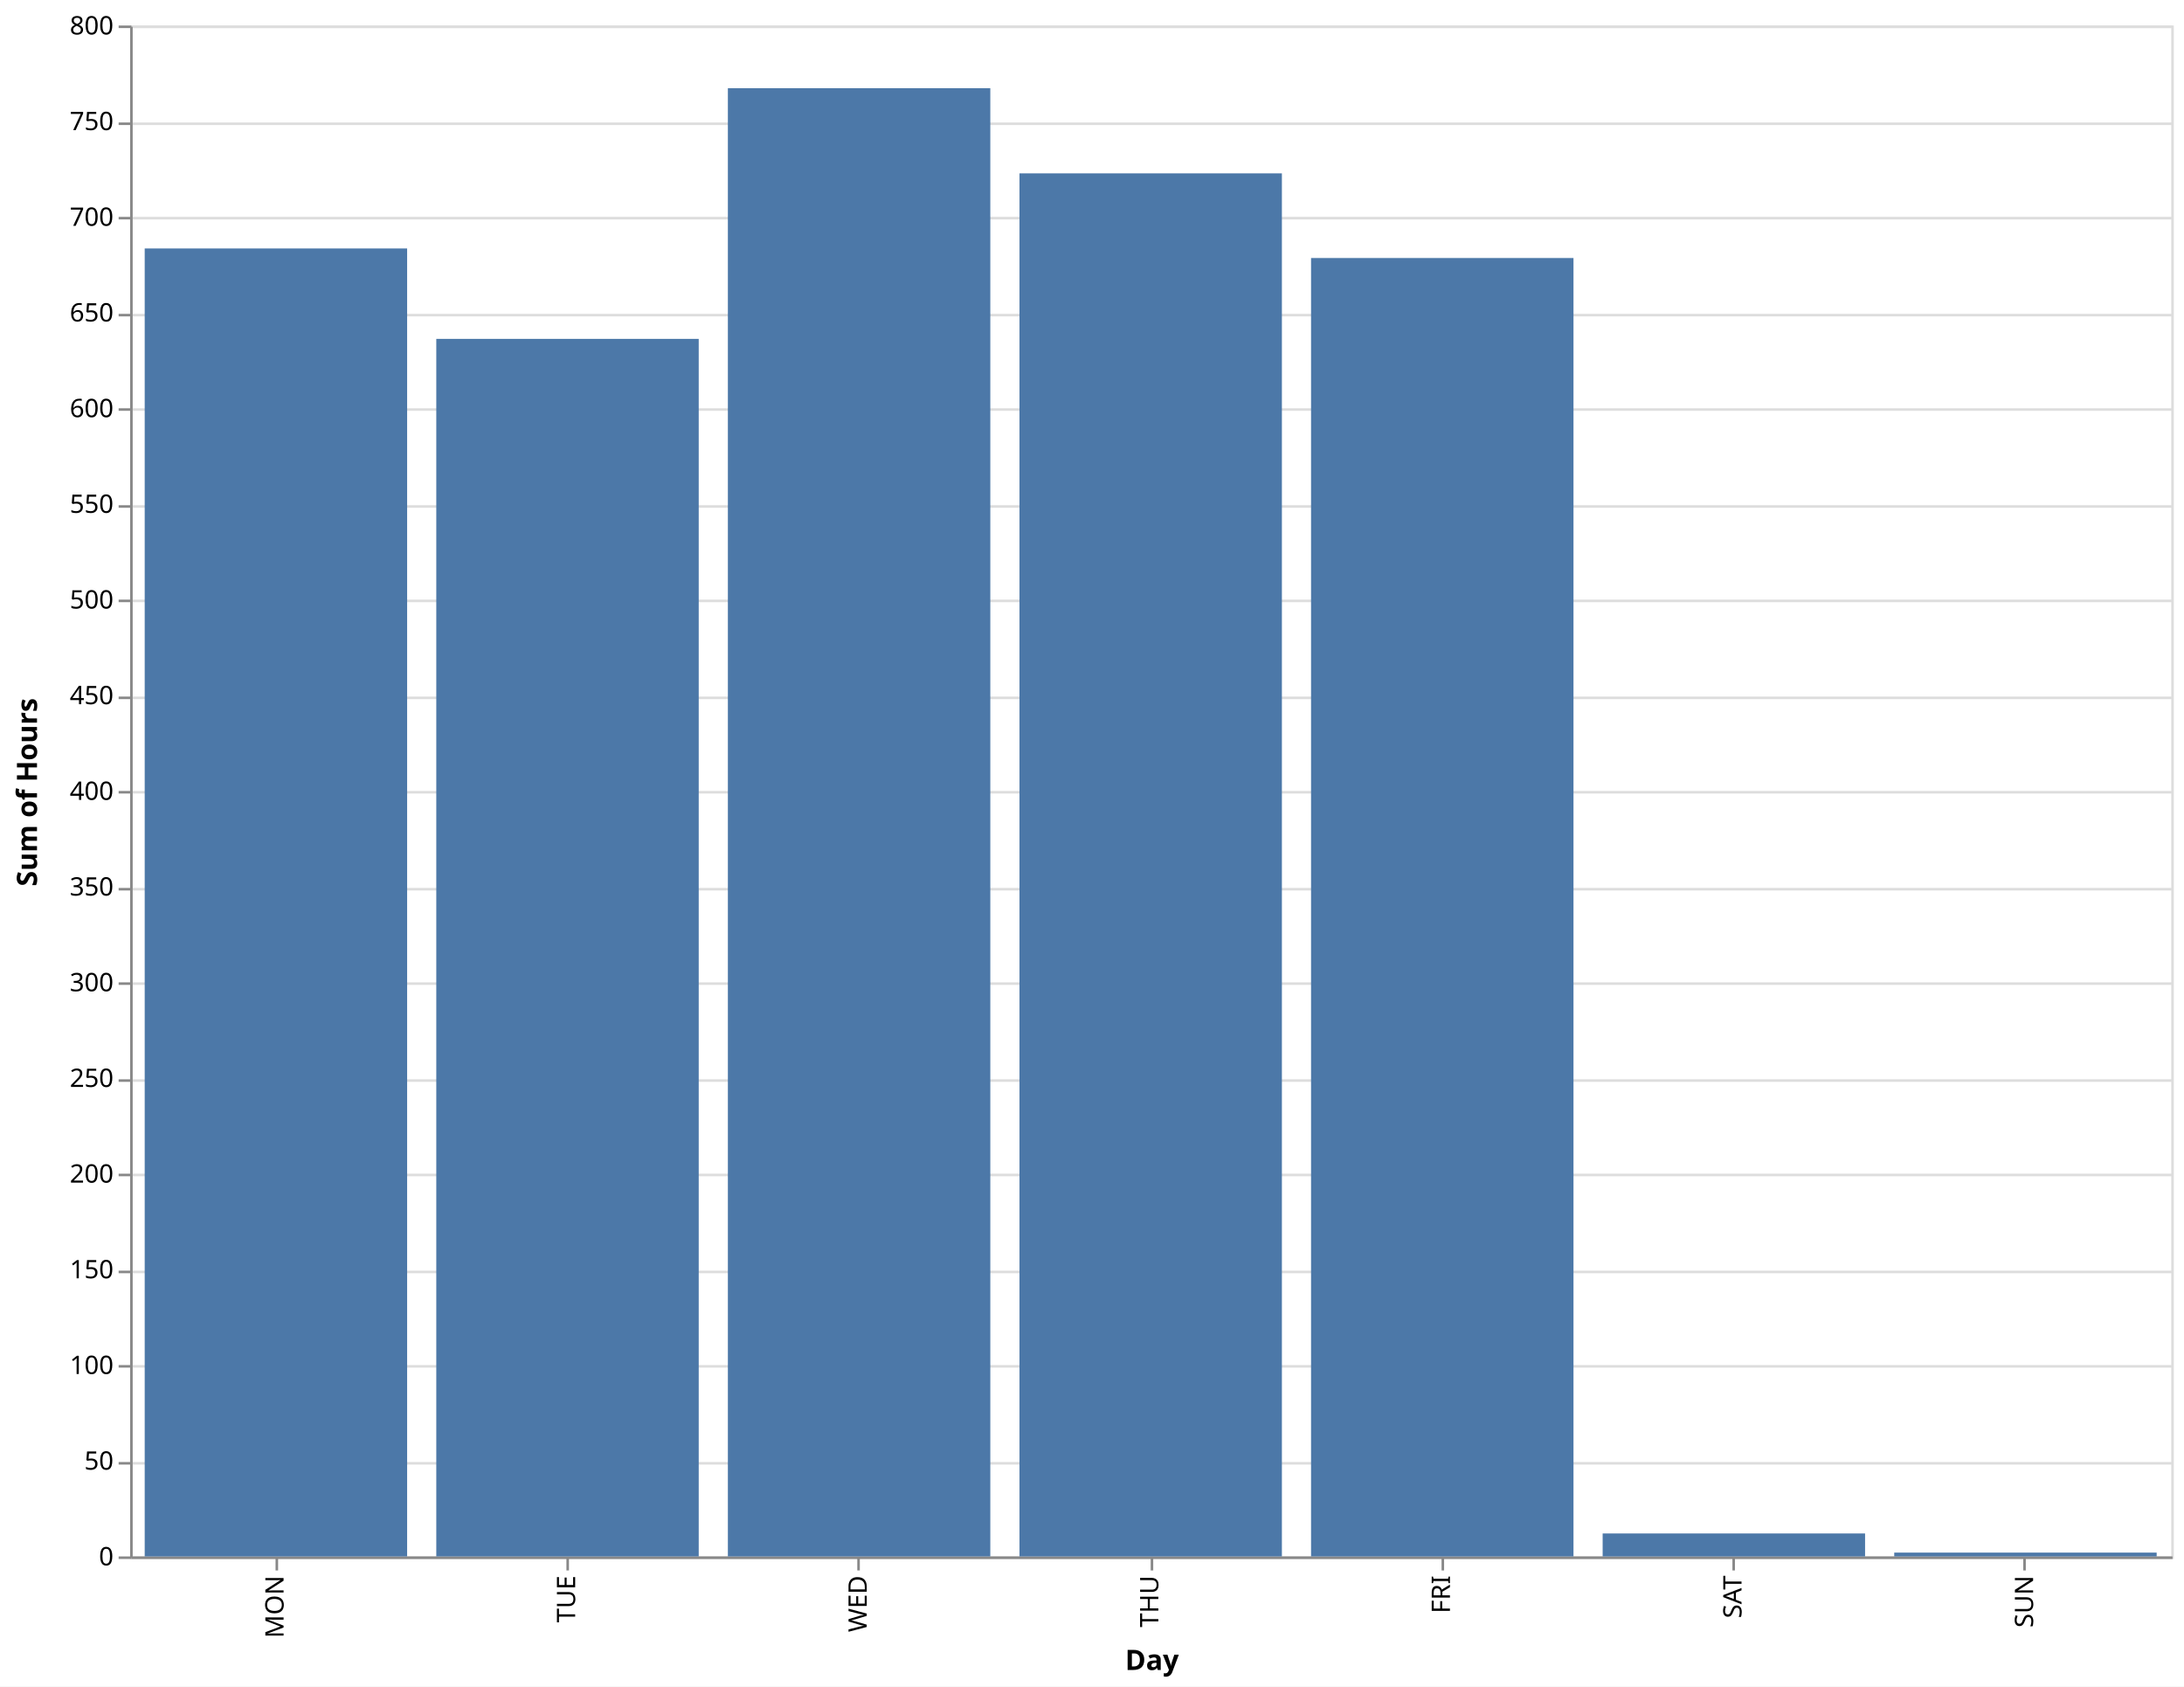
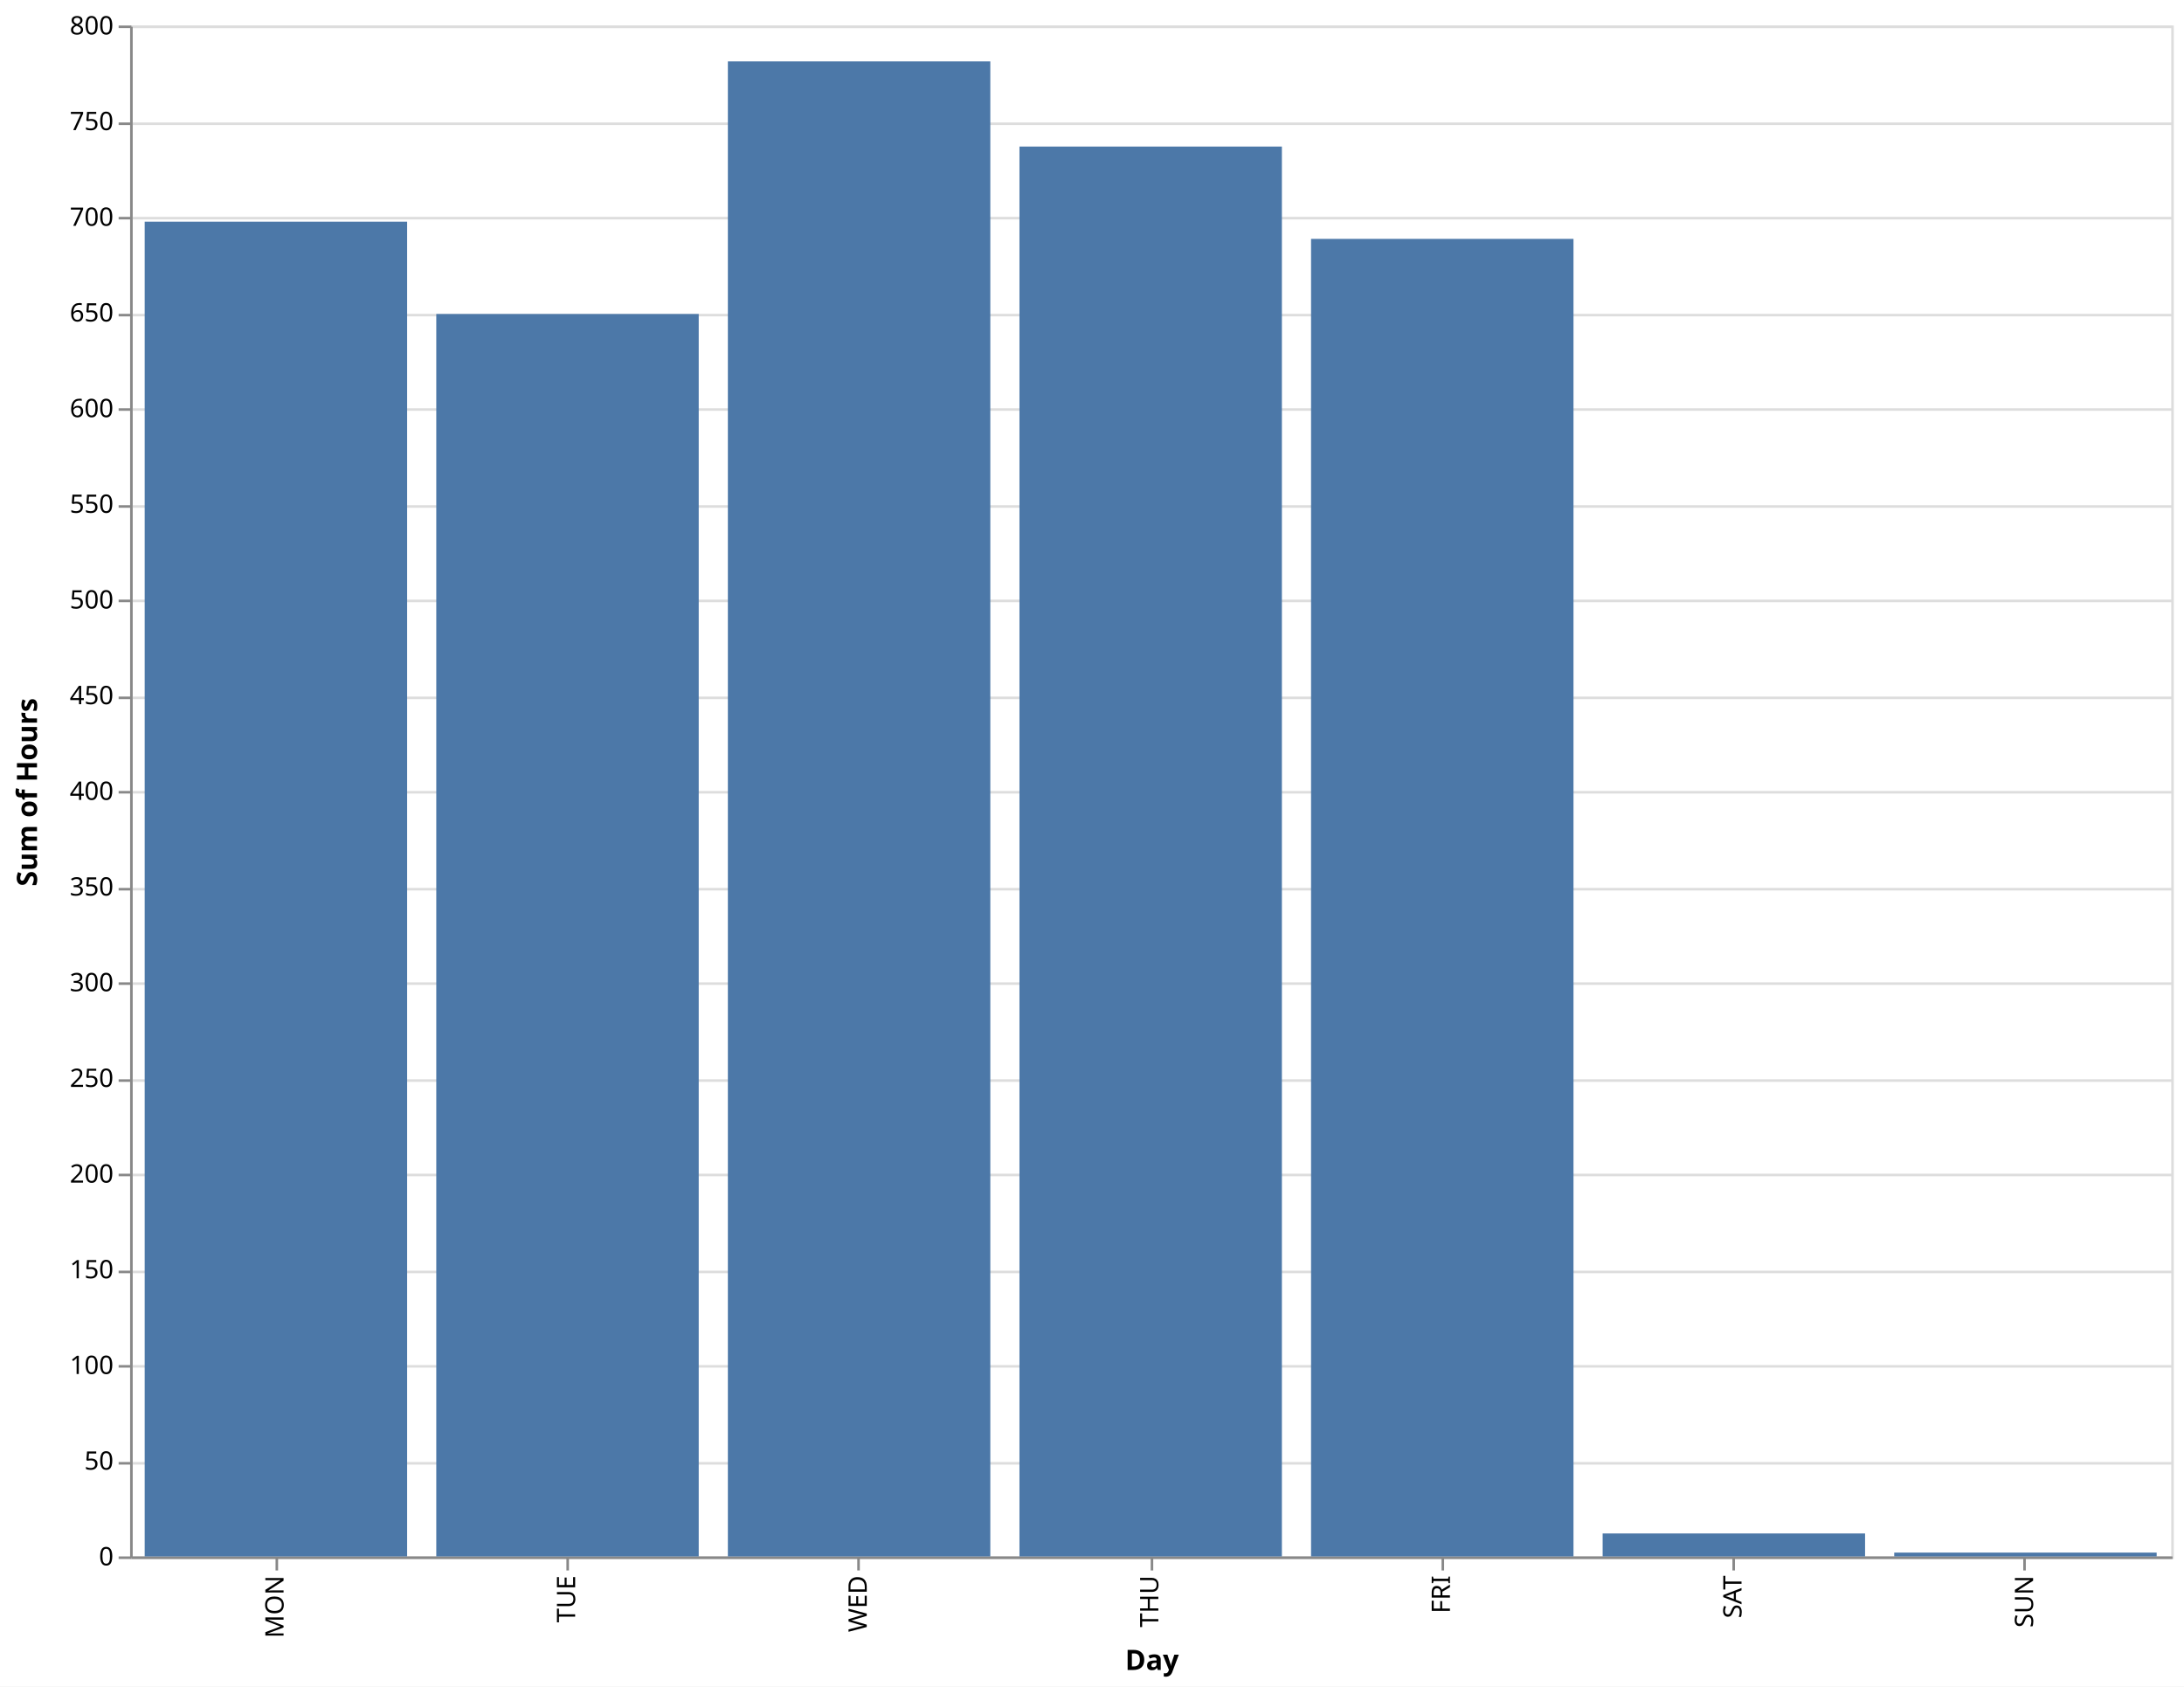
<svg xmlns="http://www.w3.org/2000/svg" class="marks" width="856" height="661" viewBox="0 0 856 661" version="1.1">
  <rect width="856" height="661" style="fill: white;" />
  <g transform="translate(51,10)">
    <g class="mark-group role-frame root">
      <g transform="translate(0,0)">
        <path class="background" d="M0.5,0.5h800v600h-800Z" style="fill: none; stroke: #ddd;" />
        <g>
          <g class="mark-group role-axis">
            <g transform="translate(0.5,0.5)">
              <path class="background" d="M0,0h0v0h0Z" style="pointer-events: none; fill: none;" />
              <g>
                <g class="mark-rule role-axis-grid" style="pointer-events: none;">
                  <line transform="translate(0,600)" x2="800" y2="0" style="fill: none; stroke: #ddd; stroke-width: 1; opacity: 1;" />
                  <line transform="translate(0,563)" x2="800" y2="0" style="fill: none; stroke: #ddd; stroke-width: 1; opacity: 1;" />
                  <line transform="translate(0,525)" x2="800" y2="0" style="fill: none; stroke: #ddd; stroke-width: 1; opacity: 1;" />
                  <line transform="translate(0,488)" x2="800" y2="0" style="fill: none; stroke: #ddd; stroke-width: 1; opacity: 1;" />
                  <line transform="translate(0,450)" x2="800" y2="0" style="fill: none; stroke: #ddd; stroke-width: 1; opacity: 1;" />
                  <line transform="translate(0,413)" x2="800" y2="0" style="fill: none; stroke: #ddd; stroke-width: 1; opacity: 1;" />
                  <line transform="translate(0,375)" x2="800" y2="0" style="fill: none; stroke: #ddd; stroke-width: 1; opacity: 1;" />
                  <line transform="translate(0,338)" x2="800" y2="0" style="fill: none; stroke: #ddd; stroke-width: 1; opacity: 1;" />
                  <line transform="translate(0,300)" x2="800" y2="0" style="fill: none; stroke: #ddd; stroke-width: 1; opacity: 1;" />
                  <line transform="translate(0,263)" x2="800" y2="0" style="fill: none; stroke: #ddd; stroke-width: 1; opacity: 1;" />
                  <line transform="translate(0,225)" x2="800" y2="0" style="fill: none; stroke: #ddd; stroke-width: 1; opacity: 1;" />
                  <line transform="translate(0,188)" x2="800" y2="0" style="fill: none; stroke: #ddd; stroke-width: 1; opacity: 1;" />
                  <line transform="translate(0,150)" x2="800" y2="0" style="fill: none; stroke: #ddd; stroke-width: 1; opacity: 1;" />
                  <line transform="translate(0,113)" x2="800" y2="0" style="fill: none; stroke: #ddd; stroke-width: 1; opacity: 1;" />
                  <line transform="translate(0,75)" x2="800" y2="0" style="fill: none; stroke: #ddd; stroke-width: 1; opacity: 1;" />
                  <line transform="translate(0,38)" x2="800" y2="0" style="fill: none; stroke: #ddd; stroke-width: 1; opacity: 1;" />
                  <line transform="translate(0,0)" x2="800" y2="0" style="fill: none; stroke: #ddd; stroke-width: 1; opacity: 1;" />
                </g>
              </g>
              <path class="foreground" d="" style="pointer-events: none; display: none; fill: none;" />
            </g>
          </g>
          <g class="mark-group role-axis">
            <g transform="translate(0.5,600.5)">
              <path class="background" d="M0,0h0v0h0Z" style="pointer-events: none; fill: none;" />
              <g>
                <g class="mark-rule role-axis-tick" style="pointer-events: none;">
                  <line transform="translate(57,0)" x2="0" y2="5" style="fill: none; stroke: #888; stroke-width: 1; opacity: 1;" />
                  <line transform="translate(171,0)" x2="0" y2="5" style="fill: none; stroke: #888; stroke-width: 1; opacity: 1;" />
                  <line transform="translate(285,0)" x2="0" y2="5" style="fill: none; stroke: #888; stroke-width: 1; opacity: 1;" />
                  <line transform="translate(400,0)" x2="0" y2="5" style="fill: none; stroke: #888; stroke-width: 1; opacity: 1;" />
                  <line transform="translate(514,0)" x2="0" y2="5" style="fill: none; stroke: #888; stroke-width: 1; opacity: 1;" />
                  <line transform="translate(628,0)" x2="0" y2="5" style="fill: none; stroke: #888; stroke-width: 1; opacity: 1;" />
                  <line transform="translate(742,0)" x2="0" y2="5" style="fill: none; stroke: #888; stroke-width: 1; opacity: 1;" />
                </g>
                <g class="mark-text role-axis-label" style="pointer-events: none;">
                  <text text-anchor="end" transform="translate(56.64286,7) rotate(270) translate(0,3)" style="font-family: sans-serif; font-size: 10px; fill: #000; opacity: 1;">MON</text>
                  <text text-anchor="end" transform="translate(170.9286,7) rotate(270) translate(0,3)" style="font-family: sans-serif; font-size: 10px; fill: #000; opacity: 1;">TUE</text>
                  <text text-anchor="end" transform="translate(285.2143,7) rotate(270) translate(0,3)" style="font-family: sans-serif; font-size: 10px; fill: #000; opacity: 1;">WED</text>
                  <text text-anchor="end" transform="translate(399.5,7) rotate(270) translate(0,3)" style="font-family: sans-serif; font-size: 10px; fill: #000; opacity: 1;">THU</text>
                  <text text-anchor="end" transform="translate(513.7857,7) rotate(270) translate(0,3)" style="font-family: sans-serif; font-size: 10px; fill: #000; opacity: 1;">FRI</text>
                  <text text-anchor="end" transform="translate(628.0714,7) rotate(270) translate(0,3)" style="font-family: sans-serif; font-size: 10px; fill: #000; opacity: 1;">SAT</text>
                  <text text-anchor="end" transform="translate(742.3571,7) rotate(270) translate(0,3)" style="font-family: sans-serif; font-size: 10px; fill: #000; opacity: 1;">SUN</text>
                </g>
                <g class="mark-rule role-axis-domain" style="pointer-events: none;">
                  <line transform="translate(0,0)" x2="800" y2="0" style="fill: none; stroke: #888; stroke-width: 1; opacity: 1;" />
                </g>
                <g class="mark-text role-axis-title" style="pointer-events: none;">
                  <text text-anchor="middle" transform="translate(400,44)" style="font-family: sans-serif; font-size: 11px; font-weight: bold; fill: #000; opacity: 1;">Day</text>
                </g>
              </g>
              <path class="foreground" d="" style="pointer-events: none; display: none; fill: none;" />
            </g>
          </g>
          <g class="mark-group role-axis">
            <g transform="translate(0.5,0.5)">
              <path class="background" d="M0,0h0v0h0Z" style="pointer-events: none; fill: none;" />
              <g>
                <g class="mark-rule role-axis-tick" style="pointer-events: none;">
                  <line transform="translate(0,600)" x2="-5" y2="0" style="fill: none; stroke: #888; stroke-width: 1; opacity: 1;" />
                  <line transform="translate(0,563)" x2="-5" y2="0" style="fill: none; stroke: #888; stroke-width: 1; opacity: 1;" />
                  <line transform="translate(0,525)" x2="-5" y2="0" style="fill: none; stroke: #888; stroke-width: 1; opacity: 1;" />
                  <line transform="translate(0,488)" x2="-5" y2="0" style="fill: none; stroke: #888; stroke-width: 1; opacity: 1;" />
                  <line transform="translate(0,450)" x2="-5" y2="0" style="fill: none; stroke: #888; stroke-width: 1; opacity: 1;" />
                  <line transform="translate(0,413)" x2="-5" y2="0" style="fill: none; stroke: #888; stroke-width: 1; opacity: 1;" />
                  <line transform="translate(0,375)" x2="-5" y2="0" style="fill: none; stroke: #888; stroke-width: 1; opacity: 1;" />
                  <line transform="translate(0,338)" x2="-5" y2="0" style="fill: none; stroke: #888; stroke-width: 1; opacity: 1;" />
                  <line transform="translate(0,300)" x2="-5" y2="0" style="fill: none; stroke: #888; stroke-width: 1; opacity: 1;" />
                  <line transform="translate(0,263)" x2="-5" y2="0" style="fill: none; stroke: #888; stroke-width: 1; opacity: 1;" />
                  <line transform="translate(0,225)" x2="-5" y2="0" style="fill: none; stroke: #888; stroke-width: 1; opacity: 1;" />
                  <line transform="translate(0,188)" x2="-5" y2="0" style="fill: none; stroke: #888; stroke-width: 1; opacity: 1;" />
                  <line transform="translate(0,150)" x2="-5" y2="0" style="fill: none; stroke: #888; stroke-width: 1; opacity: 1;" />
                  <line transform="translate(0,113)" x2="-5" y2="0" style="fill: none; stroke: #888; stroke-width: 1; opacity: 1;" />
                  <line transform="translate(0,75)" x2="-5" y2="0" style="fill: none; stroke: #888; stroke-width: 1; opacity: 1;" />
                  <line transform="translate(0,38)" x2="-5" y2="0" style="fill: none; stroke: #888; stroke-width: 1; opacity: 1;" />
                  <line transform="translate(0,0)" x2="-5" y2="0" style="fill: none; stroke: #888; stroke-width: 1; opacity: 1;" />
                </g>
                <g class="mark-text role-axis-label" style="pointer-events: none;">
                  <text text-anchor="end" transform="translate(-7,603)" style="font-family: sans-serif; font-size: 10px; fill: #000; opacity: 1;">0</text>
                  <text text-anchor="end" transform="translate(-7,565.5)" style="font-family: sans-serif; font-size: 10px; fill: #000; opacity: 1;">50</text>
                  <text text-anchor="end" transform="translate(-7,528)" style="font-family: sans-serif; font-size: 10px; fill: #000; opacity: 1;">100</text>
                  <text text-anchor="end" transform="translate(-7,490.5)" style="font-family: sans-serif; font-size: 10px; fill: #000; opacity: 1;">150</text>
                  <text text-anchor="end" transform="translate(-7,453)" style="font-family: sans-serif; font-size: 10px; fill: #000; opacity: 1;">200</text>
                  <text text-anchor="end" transform="translate(-7,415.5)" style="font-family: sans-serif; font-size: 10px; fill: #000; opacity: 1;">250</text>
                  <text text-anchor="end" transform="translate(-7,378)" style="font-family: sans-serif; font-size: 10px; fill: #000; opacity: 1;">300</text>
                  <text text-anchor="end" transform="translate(-7,340.5)" style="font-family: sans-serif; font-size: 10px; fill: #000; opacity: 1;">350</text>
                  <text text-anchor="end" transform="translate(-7,303)" style="font-family: sans-serif; font-size: 10px; fill: #000; opacity: 1;">400</text>
                  <text text-anchor="end" transform="translate(-7,265.5)" style="font-family: sans-serif; font-size: 10px; fill: #000; opacity: 1;">450</text>
                  <text text-anchor="end" transform="translate(-7,228)" style="font-family: sans-serif; font-size: 10px; fill: #000; opacity: 1;">500</text>
                  <text text-anchor="end" transform="translate(-7,190.5)" style="font-family: sans-serif; font-size: 10px; fill: #000; opacity: 1;">550</text>
                  <text text-anchor="end" transform="translate(-7,153)" style="font-family: sans-serif; font-size: 10px; fill: #000; opacity: 1;">600</text>
                  <text text-anchor="end" transform="translate(-7,115.5)" style="font-family: sans-serif; font-size: 10px; fill: #000; opacity: 1;">650</text>
                  <text text-anchor="end" transform="translate(-7,78)" style="font-family: sans-serif; font-size: 10px; fill: #000; opacity: 1;">700</text>
                  <text text-anchor="end" transform="translate(-7,40.5)" style="font-family: sans-serif; font-size: 10px; fill: #000; opacity: 1;">750</text>
                  <text text-anchor="end" transform="translate(-7,3)" style="font-family: sans-serif; font-size: 10px; fill: #000; opacity: 1;">800</text>
                </g>
                <g class="mark-rule role-axis-domain" style="pointer-events: none;">
                  <line transform="translate(0,600)" x2="0" y2="-600" style="fill: none; stroke: #888; stroke-width: 1; opacity: 1;" />
                </g>
                <g class="mark-text role-axis-title" style="pointer-events: none;">
                  <text text-anchor="middle" transform="translate(-35,300) rotate(-90) translate(0,-2)" style="font-family: sans-serif; font-size: 11px; font-weight: bold; fill: #000; opacity: 1;">Sum of Hours</text>
                </g>
              </g>
              <path class="foreground" d="" style="pointer-events: none; display: none; fill: none;" />
            </g>
          </g>
          <g class="mark-rect role-mark marks">
-             <path d="M5.714,87.375h102.857v512.625h-102.857Z" style="fill: #4c78a8;" />
-             <path d="M120,122.813h102.857v477.188h-102.857Z" style="fill: #4c78a8;" />
-             <path d="M234.286,24.562h102.857v575.438h-102.857Z" style="fill: #4c78a8;" />
-             <path d="M348.571,57.938h102.857v542.062h-102.857Z" style="fill: #4c78a8;" />
-             <path d="M462.857,91.125h102.857v508.875h-102.857Z" style="fill: #4c78a8;" />
+             <path d="M5.714,76.875h102.857v523.125h-102.857Z" style="fill: #4c78a8;" />
+             <path d="M120,113.063h102.857v486.938h-102.857Z" style="fill: #4c78a8;" />
+             <path d="M234.286,14.062h102.857v585.938h-102.857Z" style="fill: #4c78a8;" />
+             <path d="M348.571,47.438h102.857v552.562h-102.857Z" style="fill: #4c78a8;" />
+             <path d="M462.857,83.625h102.857v516.375h-102.857Z" style="fill: #4c78a8;" />
            <path d="M577.143,591h102.857v9h-102.857Z" style="fill: #4c78a8;" />
            <path d="M691.429,598.5h102.857v1.5h-102.857Z" style="fill: #4c78a8;" />
          </g>
        </g>
        <path class="foreground" d="" style="display: none; fill: none;" />
      </g>
    </g>
  </g>
</svg>
